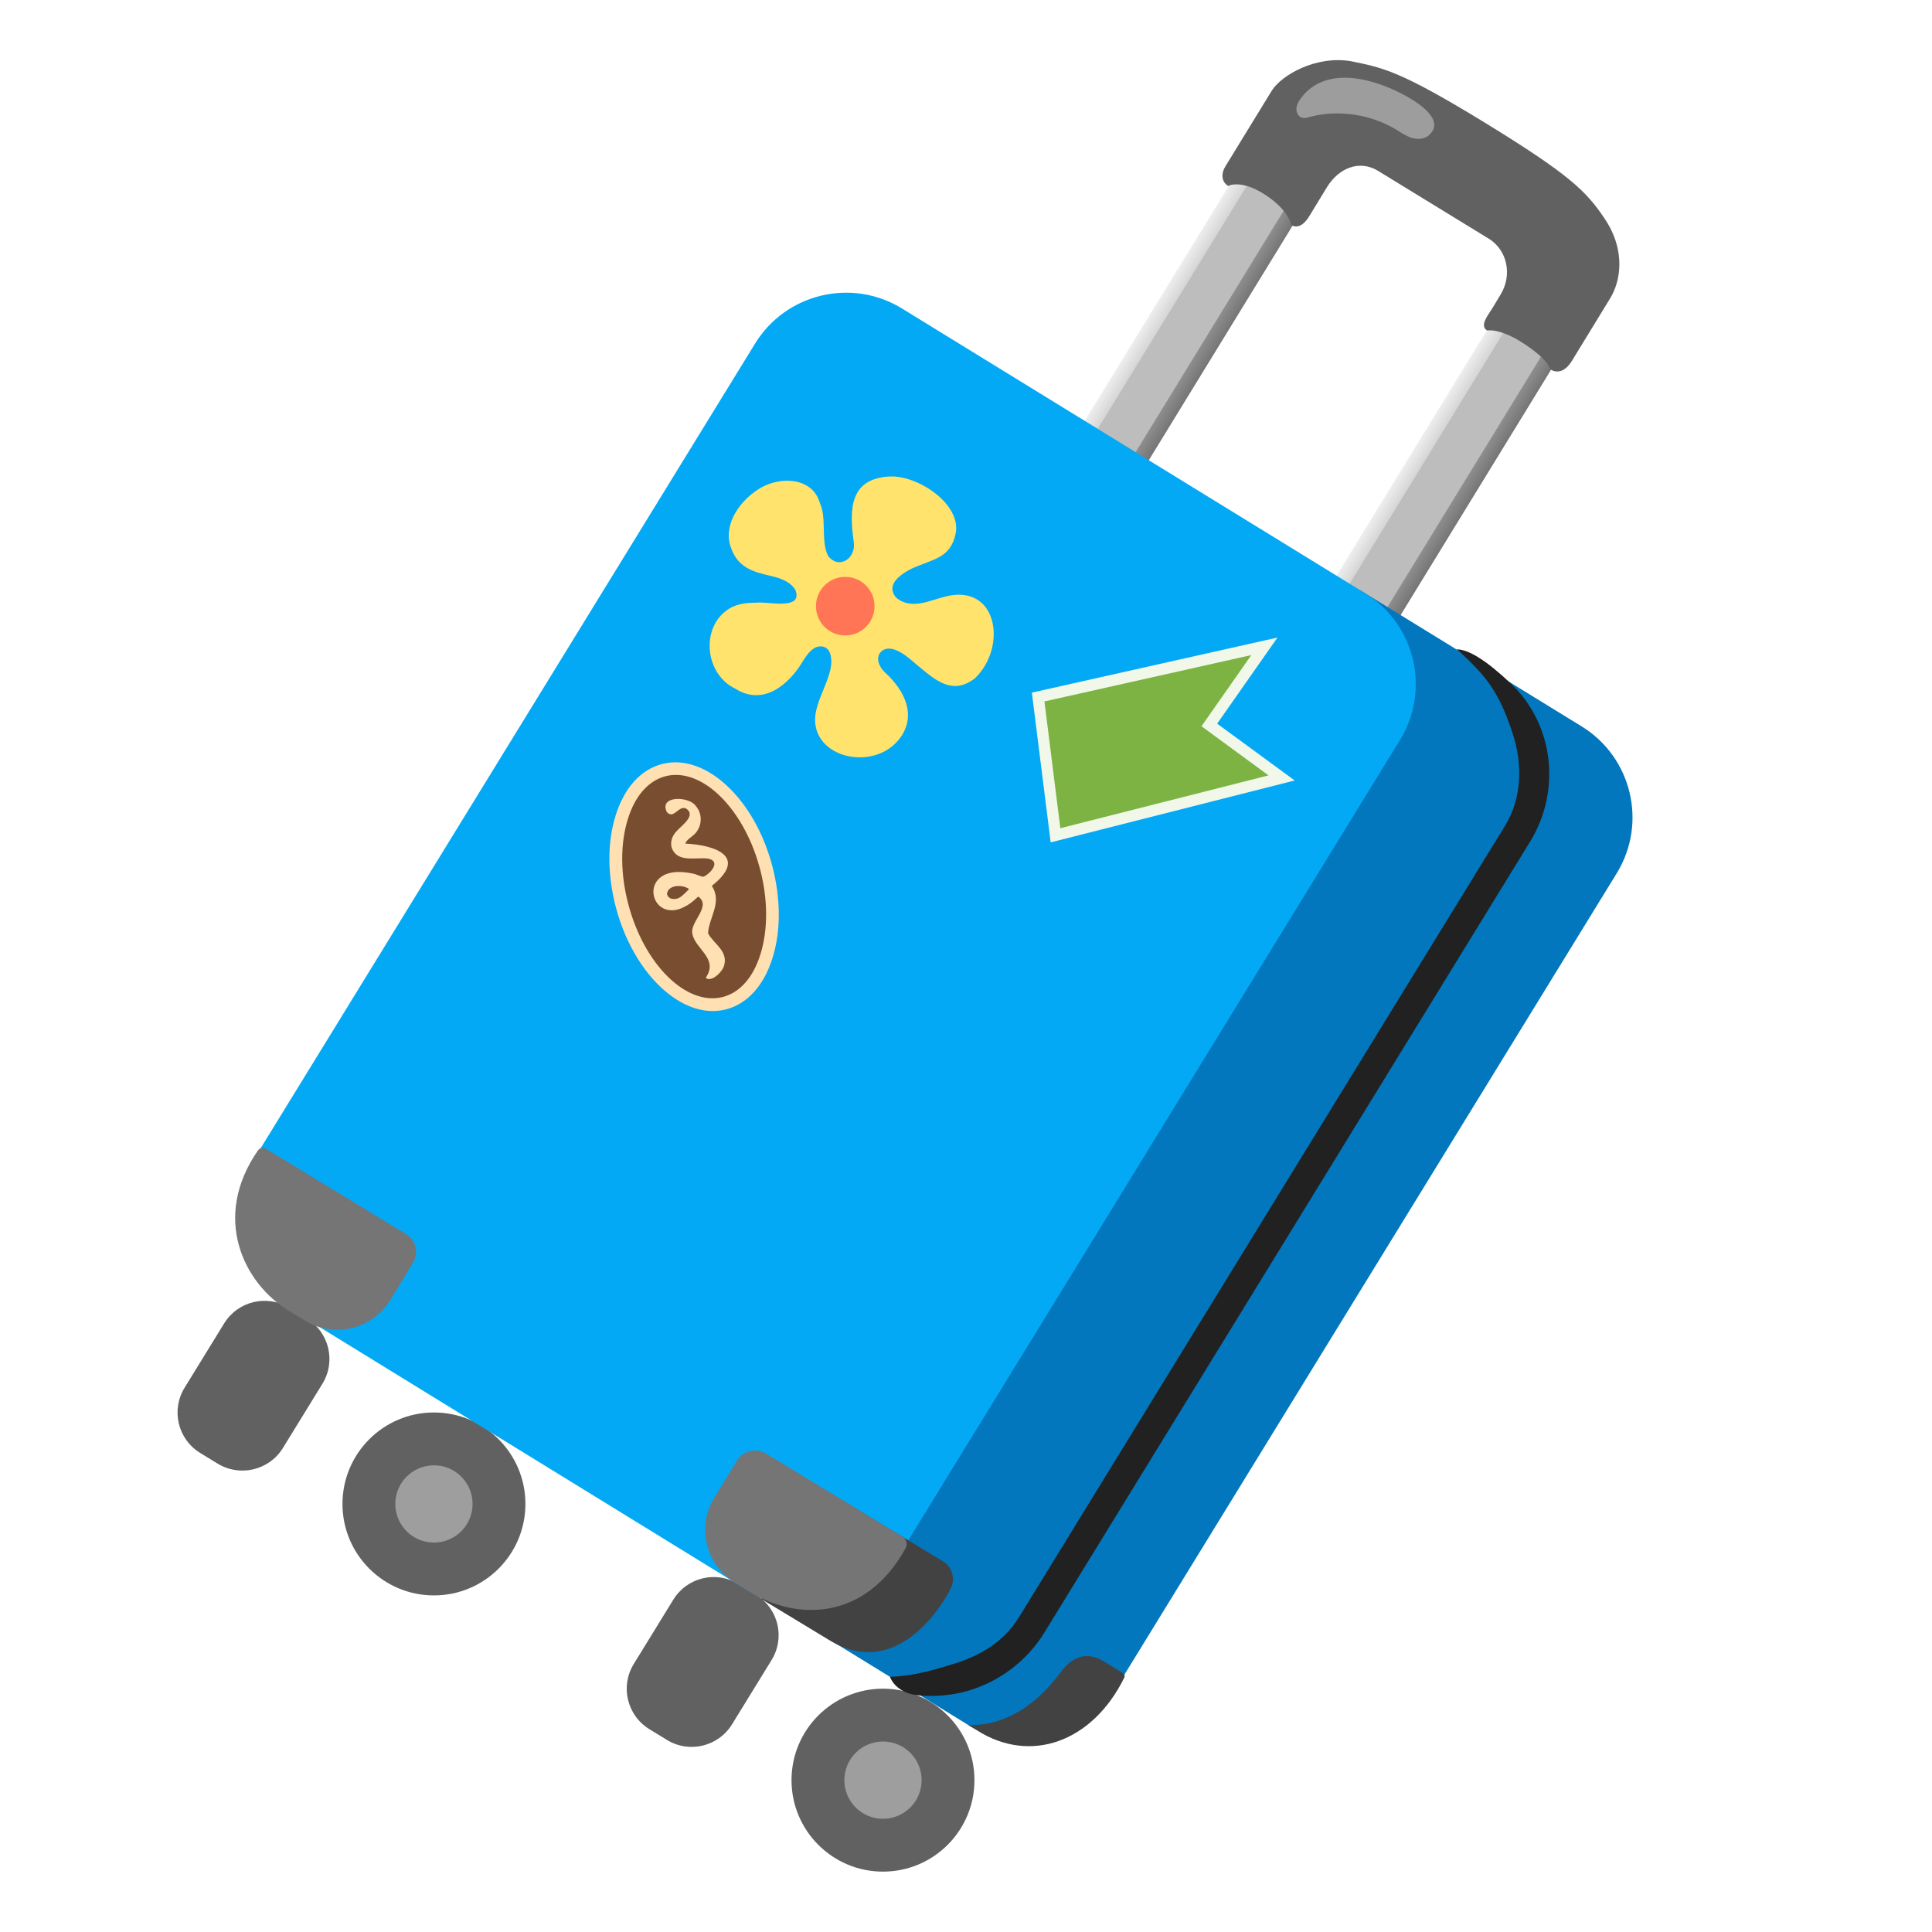
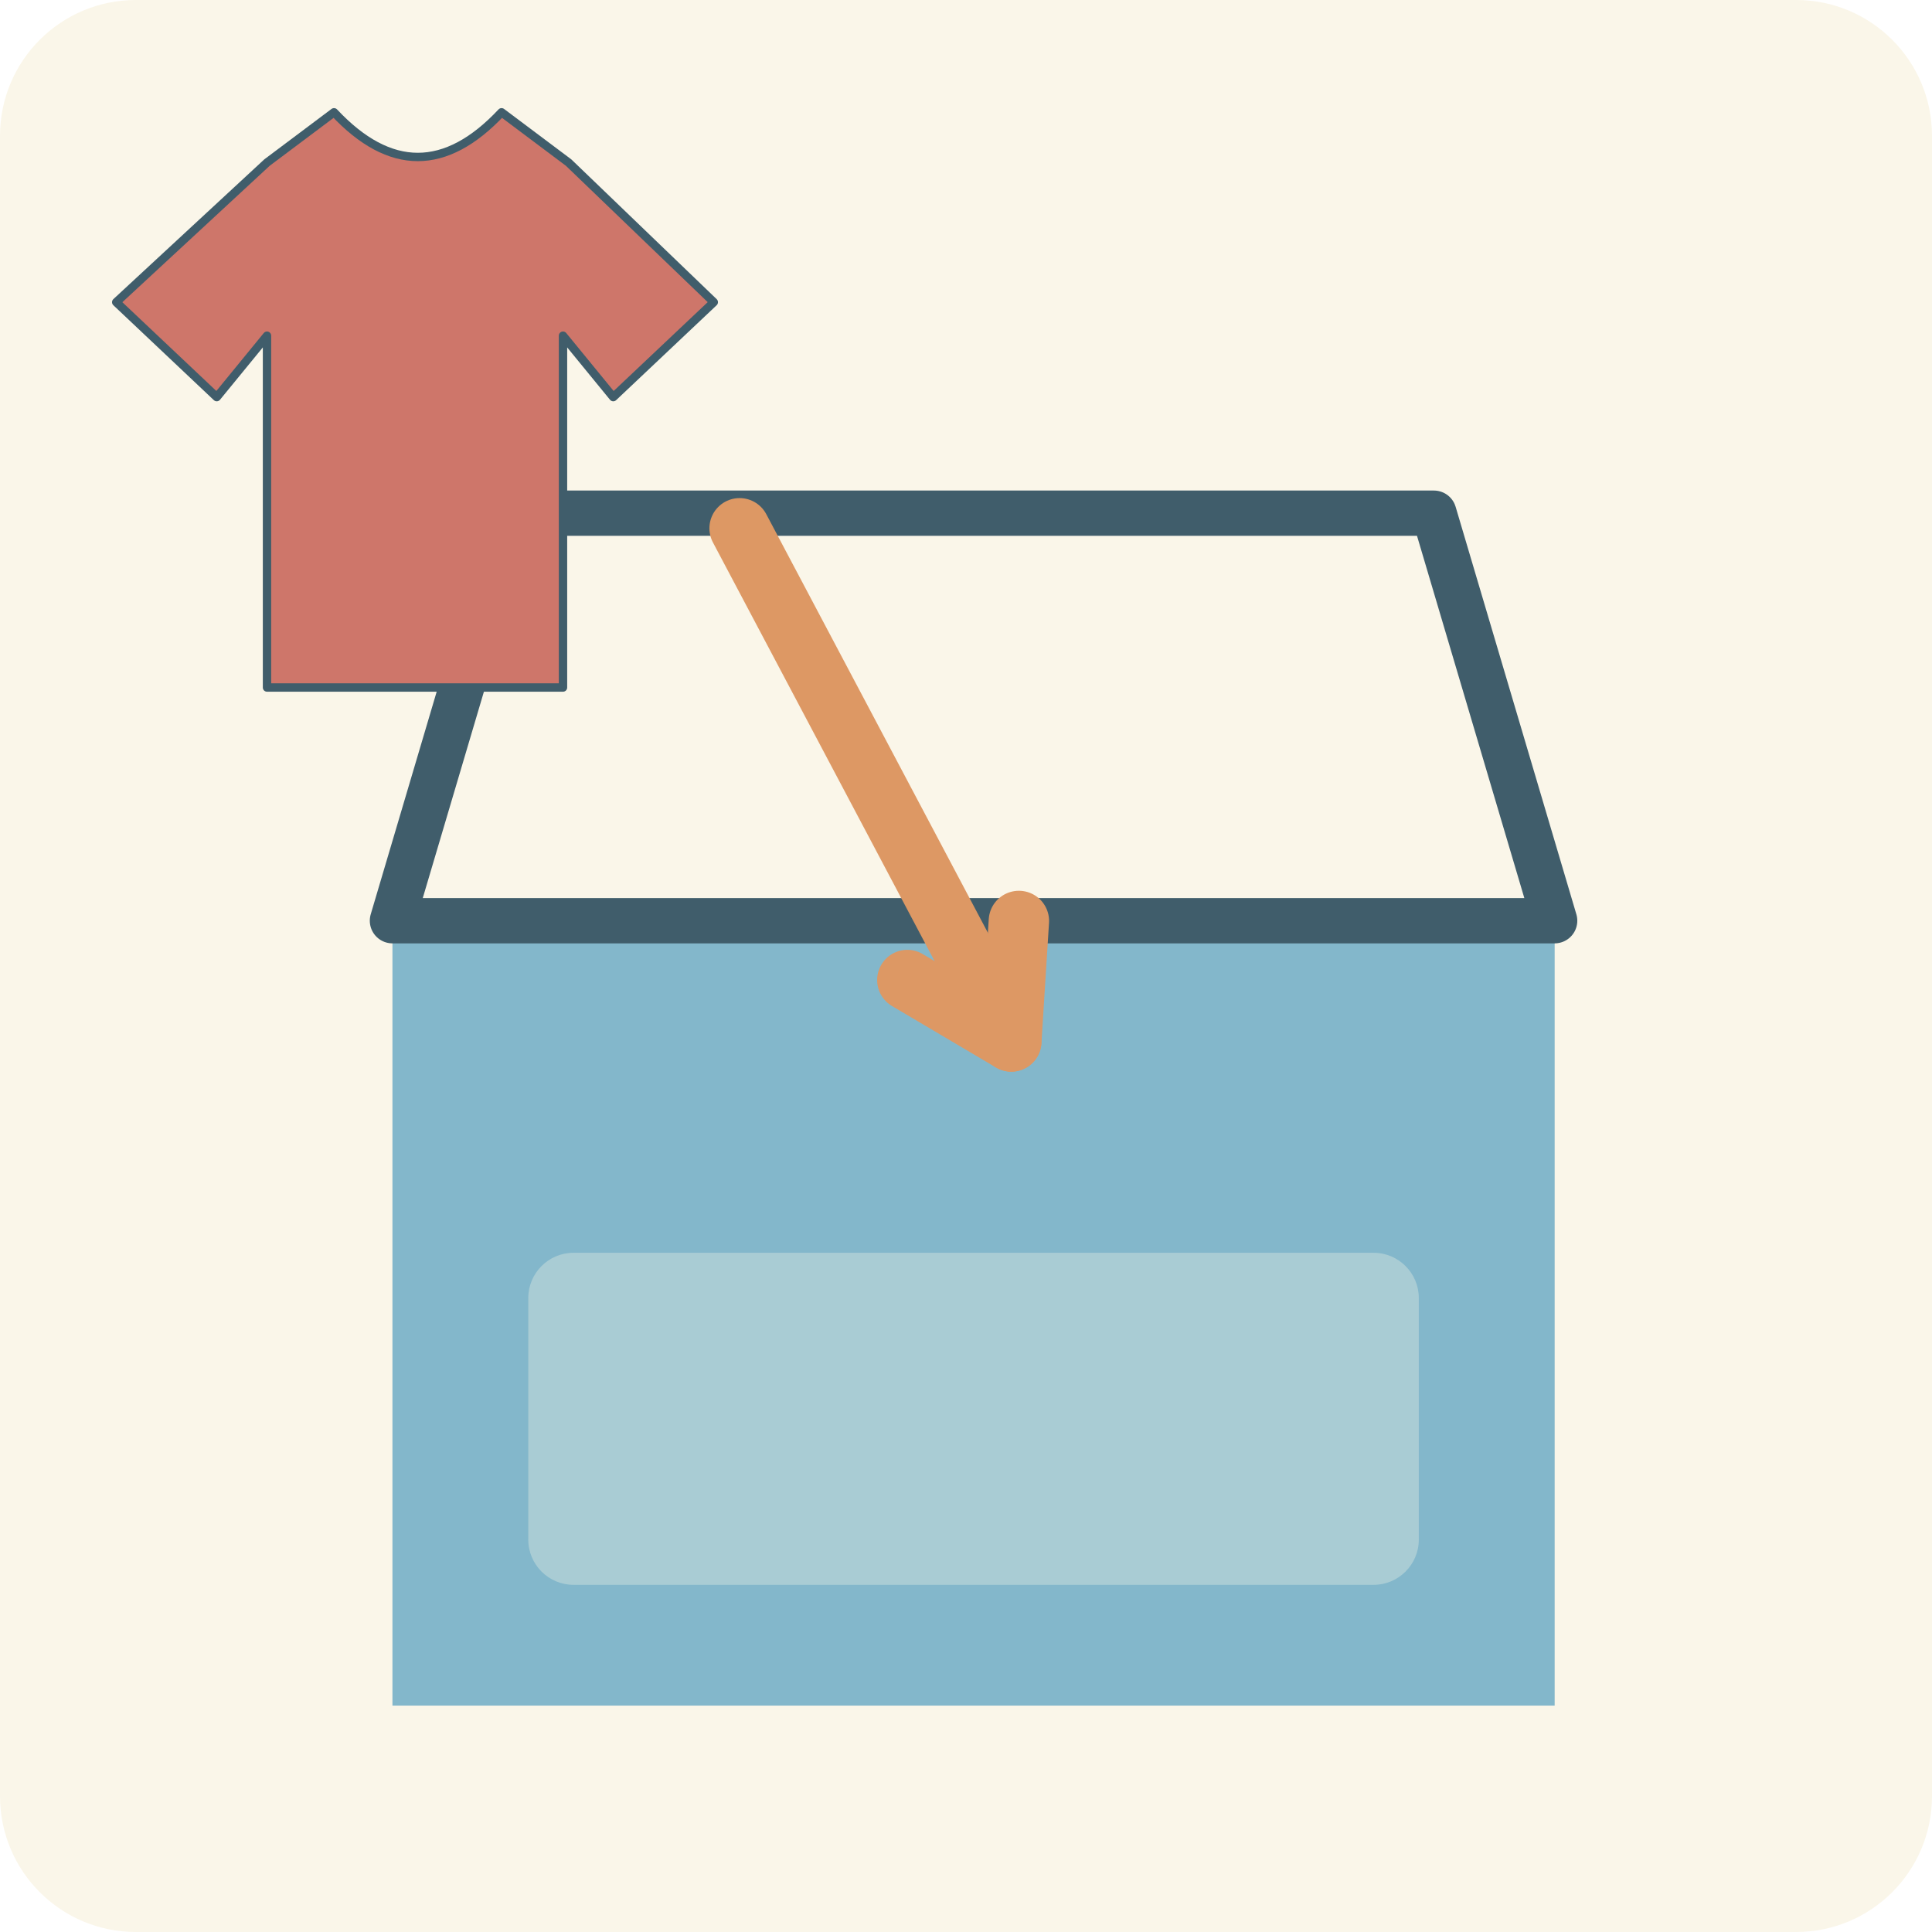
- <svg xmlns="http://www.w3.org/2000/svg" version="1.1" id="Layer_4" x="0px" y="0px" viewBox="0 0 128 128" style="enable-background:new 0 0 128 128;" xml:space="preserve">
-   <g>
-     <g>
-       <g>
-         <g>
-           <circle style="fill:#616161;" cx="58.5" cy="117.94" r="6.06" />
-           <circle style="fill:#9E9E9E;" cx="58.5" cy="117.94" r="2.56" />
-         </g>
-         <path style="fill:#616161;" d="M44.18,115.27l-1.16-0.71c-1.48-0.91-1.94-2.84-1.03-4.32l2.62-4.26     c0.91-1.48,2.84-1.94,4.32-1.03l1.16,0.71c1.48,0.91,1.94,2.84,1.03,4.32l-2.62,4.26C47.59,115.72,45.65,116.18,44.18,115.27z" />
-         <g>
-           <circle style="fill:#616161;" cx="28.75" cy="99.64" r="6.06" />
-           <circle style="fill:#9E9E9E;" cx="28.75" cy="99.64" r="2.56" />
-         </g>
-         <path style="fill:#616161;" d="M14.42,96.97l-1.16-0.71c-1.48-0.91-1.94-2.84-1.03-4.32l2.62-4.26c0.91-1.48,2.84-1.94,4.32-1.03     l1.16,0.71c1.48,0.91,1.94,2.84,1.03,4.32l-2.62,4.26C17.83,97.41,15.9,97.87,14.42,96.97z" />
-       </g>
-       <g>
-         <linearGradient id="SVGID_1_" gradientUnits="userSpaceOnUse" x1="55.086" y1="20.409" x2="60.074" y2="20.409" gradientTransform="matrix(0.8526 0.5225 -0.5225 0.8526 40.4956 -26.3602)">
-           <stop offset="0" style="stop-color:#EEEEEE" />
-           <stop offset="1" style="stop-color:#757575" />
-         </linearGradient>
-         <polygon style="fill:#BDBDBD;stroke:url(#SVGID_1_);stroke-width:1.022;stroke-miterlimit:10;" points="85.89,13.56      75.21,30.98 71.86,28.86 82.63,11.3    " />
-         <linearGradient id="SVGID_2_" gradientUnits="userSpaceOnUse" x1="74.671" y1="20.366" x2="79.66" y2="20.366" gradientTransform="matrix(0.8526 0.5225 -0.5225 0.8526 40.4956 -26.3602)">
-           <stop offset="0" style="stop-color:#EEEEEE" />
-           <stop offset="1" style="stop-color:#757575" />
-         </linearGradient>
-         <polygon style="fill:#BDBDBD;stroke:url(#SVGID_2_);stroke-width:1.022;stroke-miterlimit:10;" points="102.87,23.34      91.81,41.38 88.43,39.31 99.48,21.27    " />
-         <path style="fill:#616161;" d="M84.25,6.02l-3.07,5.01c-0.29,0.47-0.26,1.02,0.19,1.29c0,0,0.82-0.47,2.43,0.57     s1.75,2.02,1.75,2.02c0.45,0.27,0.88-0.08,1.17-0.55l1.19-1.95c0.79-1.29,2.16-1.84,3.39-1.09l7.33,4.49     c1.23,0.75,1.58,2.41,0.79,3.7l-0.51,0.85c-0.34,0.56-0.91,1.21-0.38,1.54c0,0,0.8-0.2,2.44,0.87c1.64,1.08,1.76,1.71,1.76,1.71     c0.53,0.33,1.06,0.01,1.4-0.55l2.55-4.17c0.64-1.04,1.11-3.09-0.39-5.31c-1.21-1.79-2.3-2.88-7.91-6.32     c-5.65-3.46-6.76-3.64-8.85-4.07C87.18,3.65,84.88,4.99,84.25,6.02z" />
-         <path style="opacity:0.65;fill:#BDBDBD;" d="M90.23,7.69c-1.16-0.25-2.37-0.24-3.51,0.07c-0.14,0.04-0.28,0.08-0.42,0.05     c-0.26-0.05-0.42-0.33-0.41-0.6c0.01-0.26,0.15-0.5,0.31-0.72c1.64-2.18,4.82-1.31,6.95-0.13c0.72,0.4,2.65,1.57,1.53,2.59     c-0.3,0.28-0.77,0.3-1.16,0.18c-0.39-0.12-0.73-0.37-1.08-0.58C91.76,8.15,91.01,7.86,90.23,7.69z" />
-       </g>
-       <g>
-         <path style="fill:#0277BD;" d="M107.11,57.86c2.05-3.33,1-7.7-2.33-9.74L90.11,39.1l-40.68,66.13l14.71,9.05     c3.33,2.05,7.7,1,9.74-2.33L107.11,57.86z" />
-         <path style="fill:#03A9F4;" d="M19.09,86.64l30.66,18.86c3.33,2.05,7.7,1,9.74-2.33l33.26-54.14c2.05-3.33,1-7.7-2.33-9.74     L59.76,20.44c-3.33-2.05-7.7-1-9.74,2.33L16.76,76.9C14.71,80.24,15.75,84.6,19.09,86.64z" />
-         <path style="fill:#212121;" d="M58.96,111.09c1.44-0.03,2.78-0.41,4.21-0.85c1.81-0.56,3.33-1.46,4.35-3.11     c0,0,32.18-52.4,32.18-52.4c1.18-1.92,1.18-4.23,0.46-6.31c-0.36-1.05-0.8-2.21-1.64-3.33c-0.7-0.93-1.95-2.04-2.01-2.07     c0.78,0,1.94,0.72,3.54,2.22c2.93,2.74,3.38,7.17,1.33,10.51c0,0.01-32.18,52.4-32.18,52.4c-1.16,1.9-3.03,3.3-5.17,3.9     c-0.97,0.27-2.17,0.38-3.2,0.27C59.29,112.16,58.96,111.09,58.96,111.09z" />
-         <g>
-           <ellipse transform="matrix(0.9675 -0.2528 0.2528 0.9675 -13.3585 13.5357)" style="fill:#784D30;" cx="45.99" cy="58.75" rx="4.94" ry="7.98" />
-           <path style="fill:#FFE0B2;" d="M44.39,65.92c-1.57-1.18-2.92-3.27-3.59-5.82c-0.56-2.14-0.57-4.29-0.02-6.05      c0.57-1.84,1.66-3.06,3.08-3.43c2.86-0.75,6.14,2.29,7.31,6.77c0.56,2.14,0.57,4.29,0.02,6.05c-0.57,1.84-1.66,3.06-3.08,3.43      C46.88,67.19,45.58,66.82,44.39,65.92z M47.1,52.22c-0.97-0.73-2.03-1.05-3.02-0.79c-1.13,0.3-2.02,1.31-2.49,2.86      c-0.5,1.62-0.49,3.61,0.03,5.59c1.05,4.03,3.87,6.8,6.28,6.17c1.13-0.3,2.02-1.31,2.49-2.86c0.5-1.62,0.49-3.61-0.03-5.59      C49.74,55.22,48.5,53.28,47.1,52.22z" />
-         </g>
-         <polygon style="fill:#7CB342;stroke:#F1F8E9;stroke-width:0.753;stroke-miterlimit:10;" points="68.78,46.18 69.93,55.34      84.91,51.54 80.12,48.03 83.77,42.82    " />
-         <path style="fill:#FFE36C;" d="M64.59,44.94c2.15-2.05,1.54-6.33-1.99-5.41c-1.04,0.27-2.17,0.85-3.15,0.13     c-0.23-0.19-0.38-0.51-0.31-0.81c0.13-0.56,0.86-0.98,1.31-1.2c1.37-0.61,2.52-0.67,2.86-2.28c0.42-1.96-2.51-3.91-4.39-3.8     c-2.57,0.15-2.68,2.06-2.36,4.31c0.19,1.09-0.96,1.89-1.69,0.96c-0.51-0.97-0.08-2.5-0.55-3.51c-0.49-1.72-2.62-1.79-3.97-0.98     c-1.27,0.76-2.41,2.29-1.97,3.79c0.43,1.46,1.52,1.75,2.7,2.02c0.58,0.13,1.32,0.37,1.63,0.96c0.48,1.34-1.87,0.71-2.58,0.81     c-0.75,0-1.46,0.08-2.05,0.56c-1.62,1.22-1.38,4.18,0.66,5.15c1.82,1.14,3.53-0.24,4.51-1.93c0.26-0.39,0.57-0.83,1.03-0.88     c0.86-0.09,0.87,1,0.73,1.56c-0.22,0.91-0.71,1.74-0.93,2.65c-0.72,3.09,3.76,4.25,5.55,1.86c1.09-1.48,0.35-3.13-1.01-4.36     c-0.34-0.31-0.64-0.92-0.28-1.33c0.72-0.76,2.01,0.51,2.41,0.84C61.95,45.05,63.09,46.1,64.59,44.94z" />
-         <circle style="fill:#FF7555;" cx="56" cy="40.16" r="1.94" />
-         <path style="fill:#424242;" d="M54.92,108.65l-4.49-2.72l4.37-7.14l7.67,4.65c0.66,0.4,0.86,1.26,0.46,1.91     C62.94,105.36,59.79,111.65,54.92,108.65z" />
-         <path style="fill:#757575;" d="M50.75,96.3c-0.66-0.4-1.51-0.19-1.92,0.46l-1.51,2.47c-1.17,1.91-0.57,4.41,1.32,5.59l1.11,0.68     c3.02,1.86,7.59,1.9,10.25-2.93c0.15-0.27,0.05-0.61-0.21-0.76L50.75,96.3z" />
-         <path style="fill:#424242;" d="M73.11,110.06c-1.04-0.63-2.01-0.39-2.84,0.73c-2.22,2.99-4.53,3.54-6.12,3.5l0.58,0.35     c3.53,2.25,7.65,0.79,9.76-3.5c0.05-0.1,0.01-0.22-0.08-0.28L73.11,110.06z" />
-         <path style="fill:#757575;" d="M26.9,81.76c0.66,0.4,0.86,1.26,0.46,1.91l-1.51,2.47c-1.17,1.91-3.65,2.53-5.58,1.39l-1.11-0.67     c-3.06-1.85-5.14-6.22-2.07-10.64c0.12-0.17,0.36-0.22,0.53-0.11L26.9,81.76z" />
-         <path style="fill:#FFE0B2;" d="M47.95,64.05c0.36-1.04-0.69-1.52-1.04-2.22c0.06-1.05,0.96-2.06,0.25-3.14     c2.38-1.89,0.33-2.7-1.76-2.8c0.12-0.34,0.59-0.49,0.79-0.84c0.34-0.5,0.31-1.19-0.09-1.65c-0.42-0.65-2.47-0.72-1.92,0.4     c0.46,0.52,0.79-0.48,1.28-0.23c0.67,0.45-0.26,1.09-0.58,1.44c-0.39,0.37-0.52,0.87-0.33,1.27c0.42,0.89,1.64,0.49,2.39,0.61     c0.83,0.19,0.14,0.97-0.3,1.18c-0.11,0.07-0.57-0.18-0.72-0.19c-4.27-0.94-2.74,4.52,0.34,1.52c0.91,0.65-0.57,1.67-0.39,2.47     c0.19,0.99,1.68,1.61,0.95,2.81c-0.03,0.04-0.06,0.09-0.03,0.14C47.19,65.03,47.79,64.44,47.95,64.05z M45.11,59.41     c-0.28,0.23-0.86,0.23-0.92-0.2c0.09-0.62,1.06-0.61,1.46-0.31C45.49,59.08,45.3,59.26,45.11,59.41z" />
-       </g>
-     </g>
+ <svg xmlns="http://www.w3.org/2000/svg" width="256" height="256" viewBox="0 0 128 128">
+   <rect x="0" y="0" width="128" height="128" rx="9" fill="#faf6e9" />
+   <path d="M26 61H103V113H26Z" fill="#83b7cb" stroke="none" stroke-width="4" stroke-linecap="round" stroke-linejoin="round" />
+   <path d="M26 61L34 34H95L103 61Z" fill="none" stroke="#405d6b" stroke-width="3" stroke-linecap="round" stroke-linejoin="round" />
+   <g transform="translate(4 3) scale(0.37)">
+     <path d="M37 21L49 12Q64 28 79 12L91 21L117 46L99 63L90 52V115H37V52L28 63L10 46Z" fill="#ce766a" stroke="#405d6b" stroke-width="1.5" stroke-linecap="round" stroke-linejoin="round" />
  </g>
+   <path d="M49 35L67 69" fill="none" stroke="#dd9864" stroke-width="4" stroke-linecap="round" stroke-linejoin="round" />
+   <path d="M60.113 64.929L67 69L67.504 61.016" fill="none" stroke="#dd9864" stroke-width="4" stroke-linecap="round" stroke-linejoin="round" />
+   <rect x="35" y="83" width="59" height="22" rx="3" fill="#a9ccd4" />
</svg>
